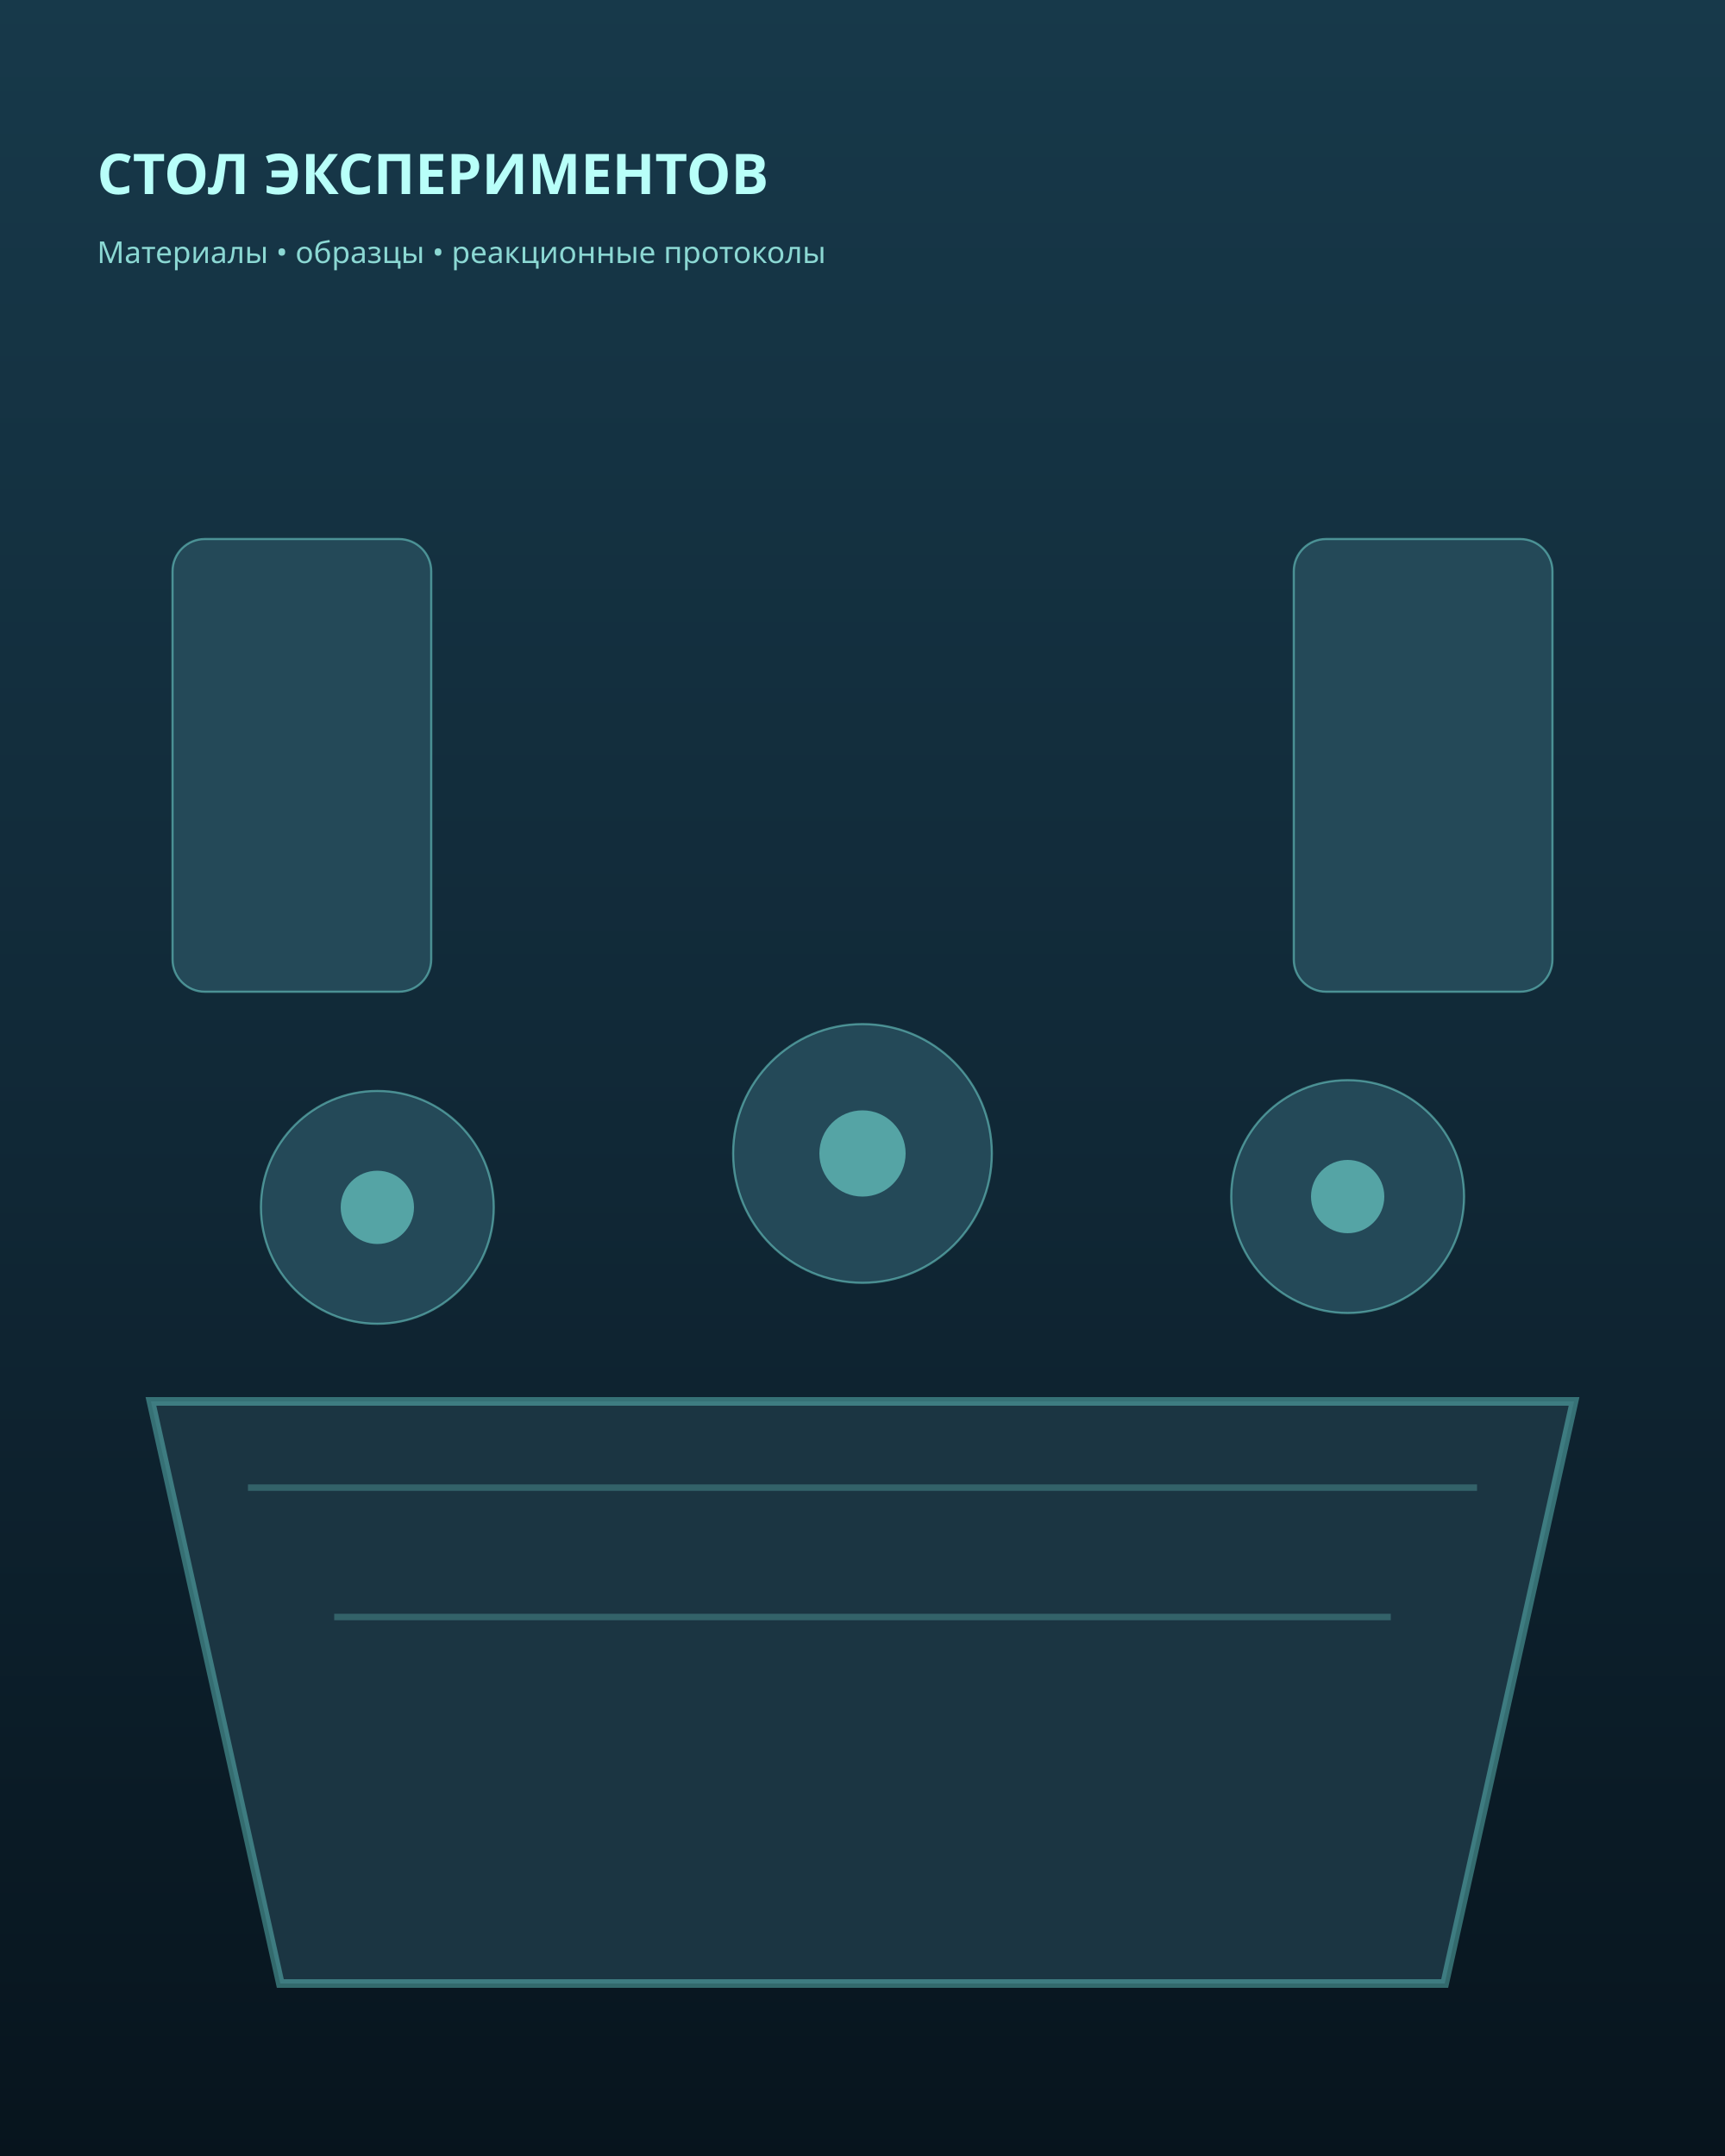
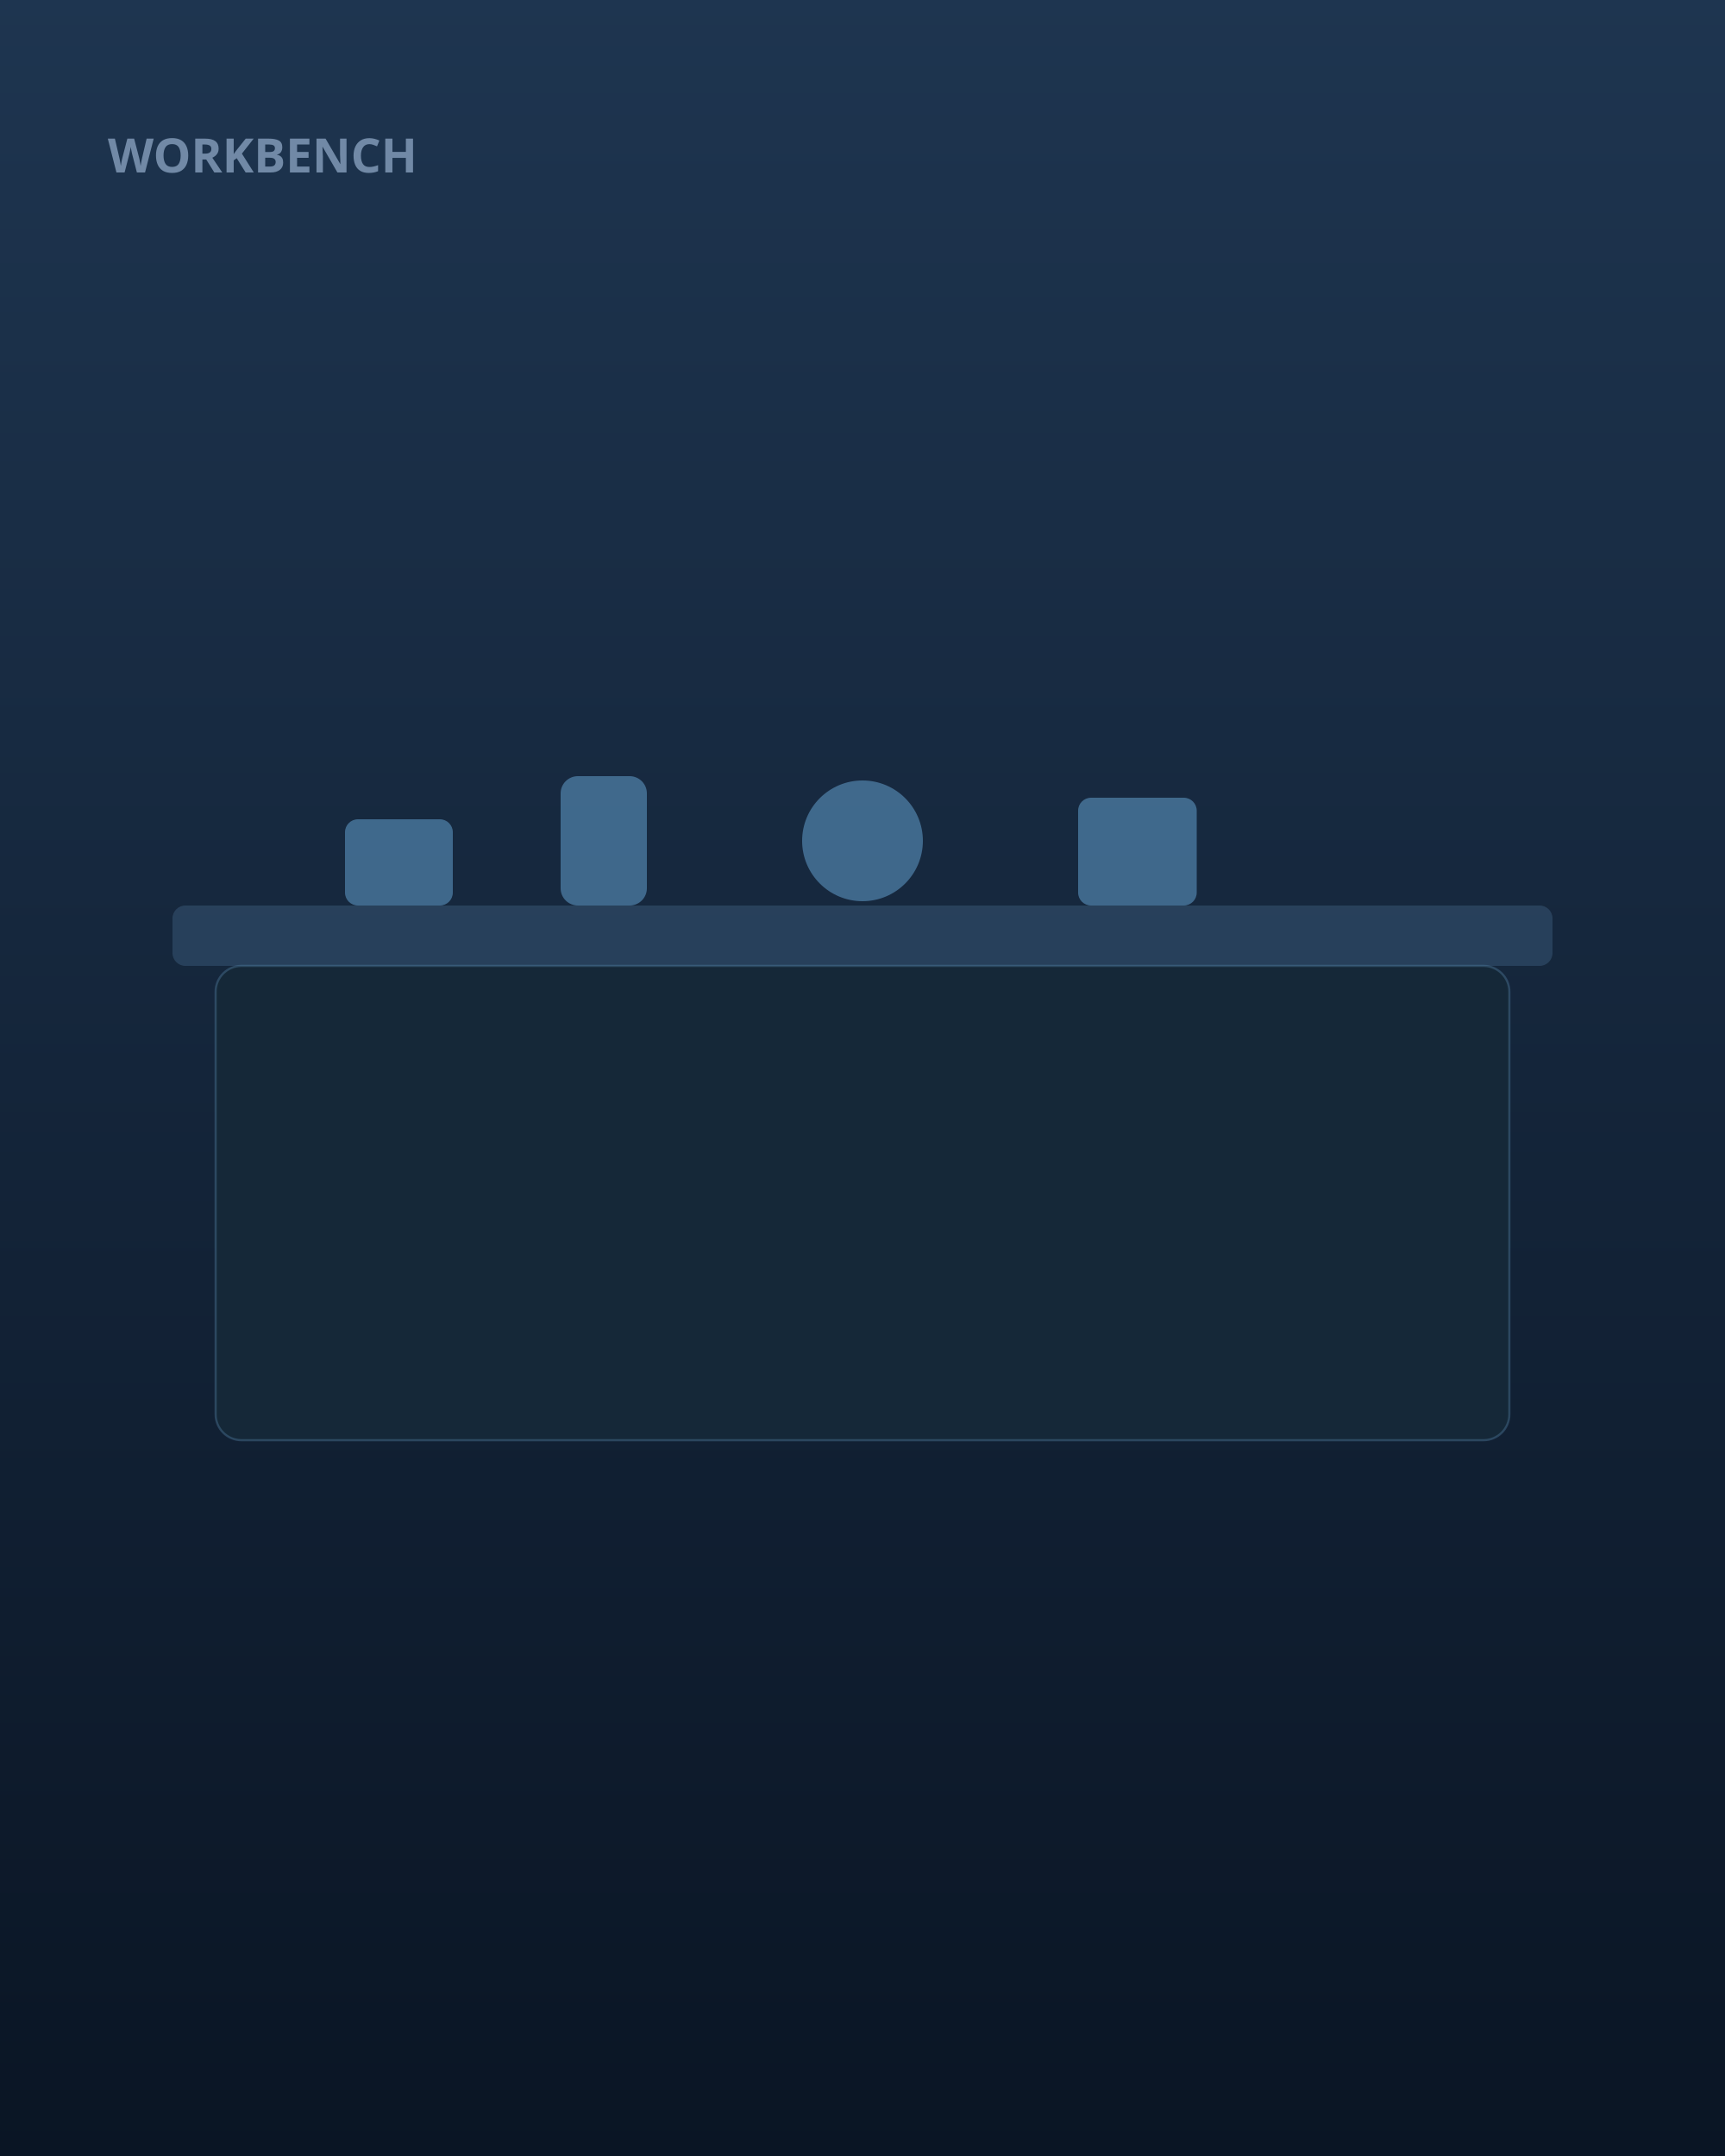
<svg xmlns="http://www.w3.org/2000/svg" viewBox="0 0 800 1000">
  <defs>
-     <linearGradient id="b" x2="0" y2="1">
-       <stop stop-color="#17394a" />
-       <stop offset=".55" stop-color="#102735" />
-       <stop offset="1" stop-color="#07141d" />
+     <linearGradient id="bg" x2="0" y2="1">
+       <stop stop-color="#1e3550" />
+       <stop offset="1" stop-color="#0a1524" />
    </linearGradient>
  </defs>
-   <rect width="800" height="1000" fill="url(#b)" />
-   <path d="M70 650L730 650 670 920 130 920Z" fill="#1b3542" stroke="#74e7de" stroke-opacity=".4" stroke-width="4" />
-   <path d="M115 690h570M155 750h490" stroke="#7be6df" opacity=".25" stroke-width="3" />
-   <g fill="#244958" stroke="#7be6df" stroke-opacity=".5">
-     <circle cx="175" cy="560" r="54" />
-     <circle cx="400" cy="535" r="60" />
-     <circle cx="625" cy="555" r="54" />
-     <rect x="80" y="250" width="120" height="210" rx="15" />
-     <rect x="600" y="250" width="120" height="210" rx="15" />
+   <rect width="800" height="1000" fill="url(#bg)" />
+   <rect x="80" y="420" width="640" height="28" rx="6" fill="#3a5a7a" opacity=".5" />
+   <rect x="100" y="448" width="600" height="220" rx="12" fill="#152838" stroke="#5a8ab0" stroke-opacity=".35" />
+   <g fill="#7ec8ff" opacity=".4">
+     <rect x="160" y="380" width="50" height="40" rx="6" />
+     <rect x="260" y="360" width="40" height="60" rx="8" />
+     <rect x="500" y="370" width="55" height="50" rx="6" />
+     <circle cx="400" cy="390" r="28" />
  </g>
-   <g fill="#7deee4" opacity=".55">
-     <circle cx="175" cy="560" r="17" />
-     <circle cx="400" cy="535" r="20" />
-     <circle cx="625" cy="555" r="17" />
-   </g>
-   <text x="45" y="90" fill="#b8fff9" font-family="sans-serif" font-size="26" font-weight="700">СТОЛ ЭКСПЕРИМЕНТОВ</text>
-   <text x="45" y="122" fill="#8bd8d3" font-family="sans-serif" font-size="14">Материалы • образцы • реакционные протоколы</text>
+   <text x="50" y="80" fill="#c5e0ff" font-family="system-ui,sans-serif" font-size="22" font-weight="700" opacity=".5">WORKBENCH</text>
</svg>
